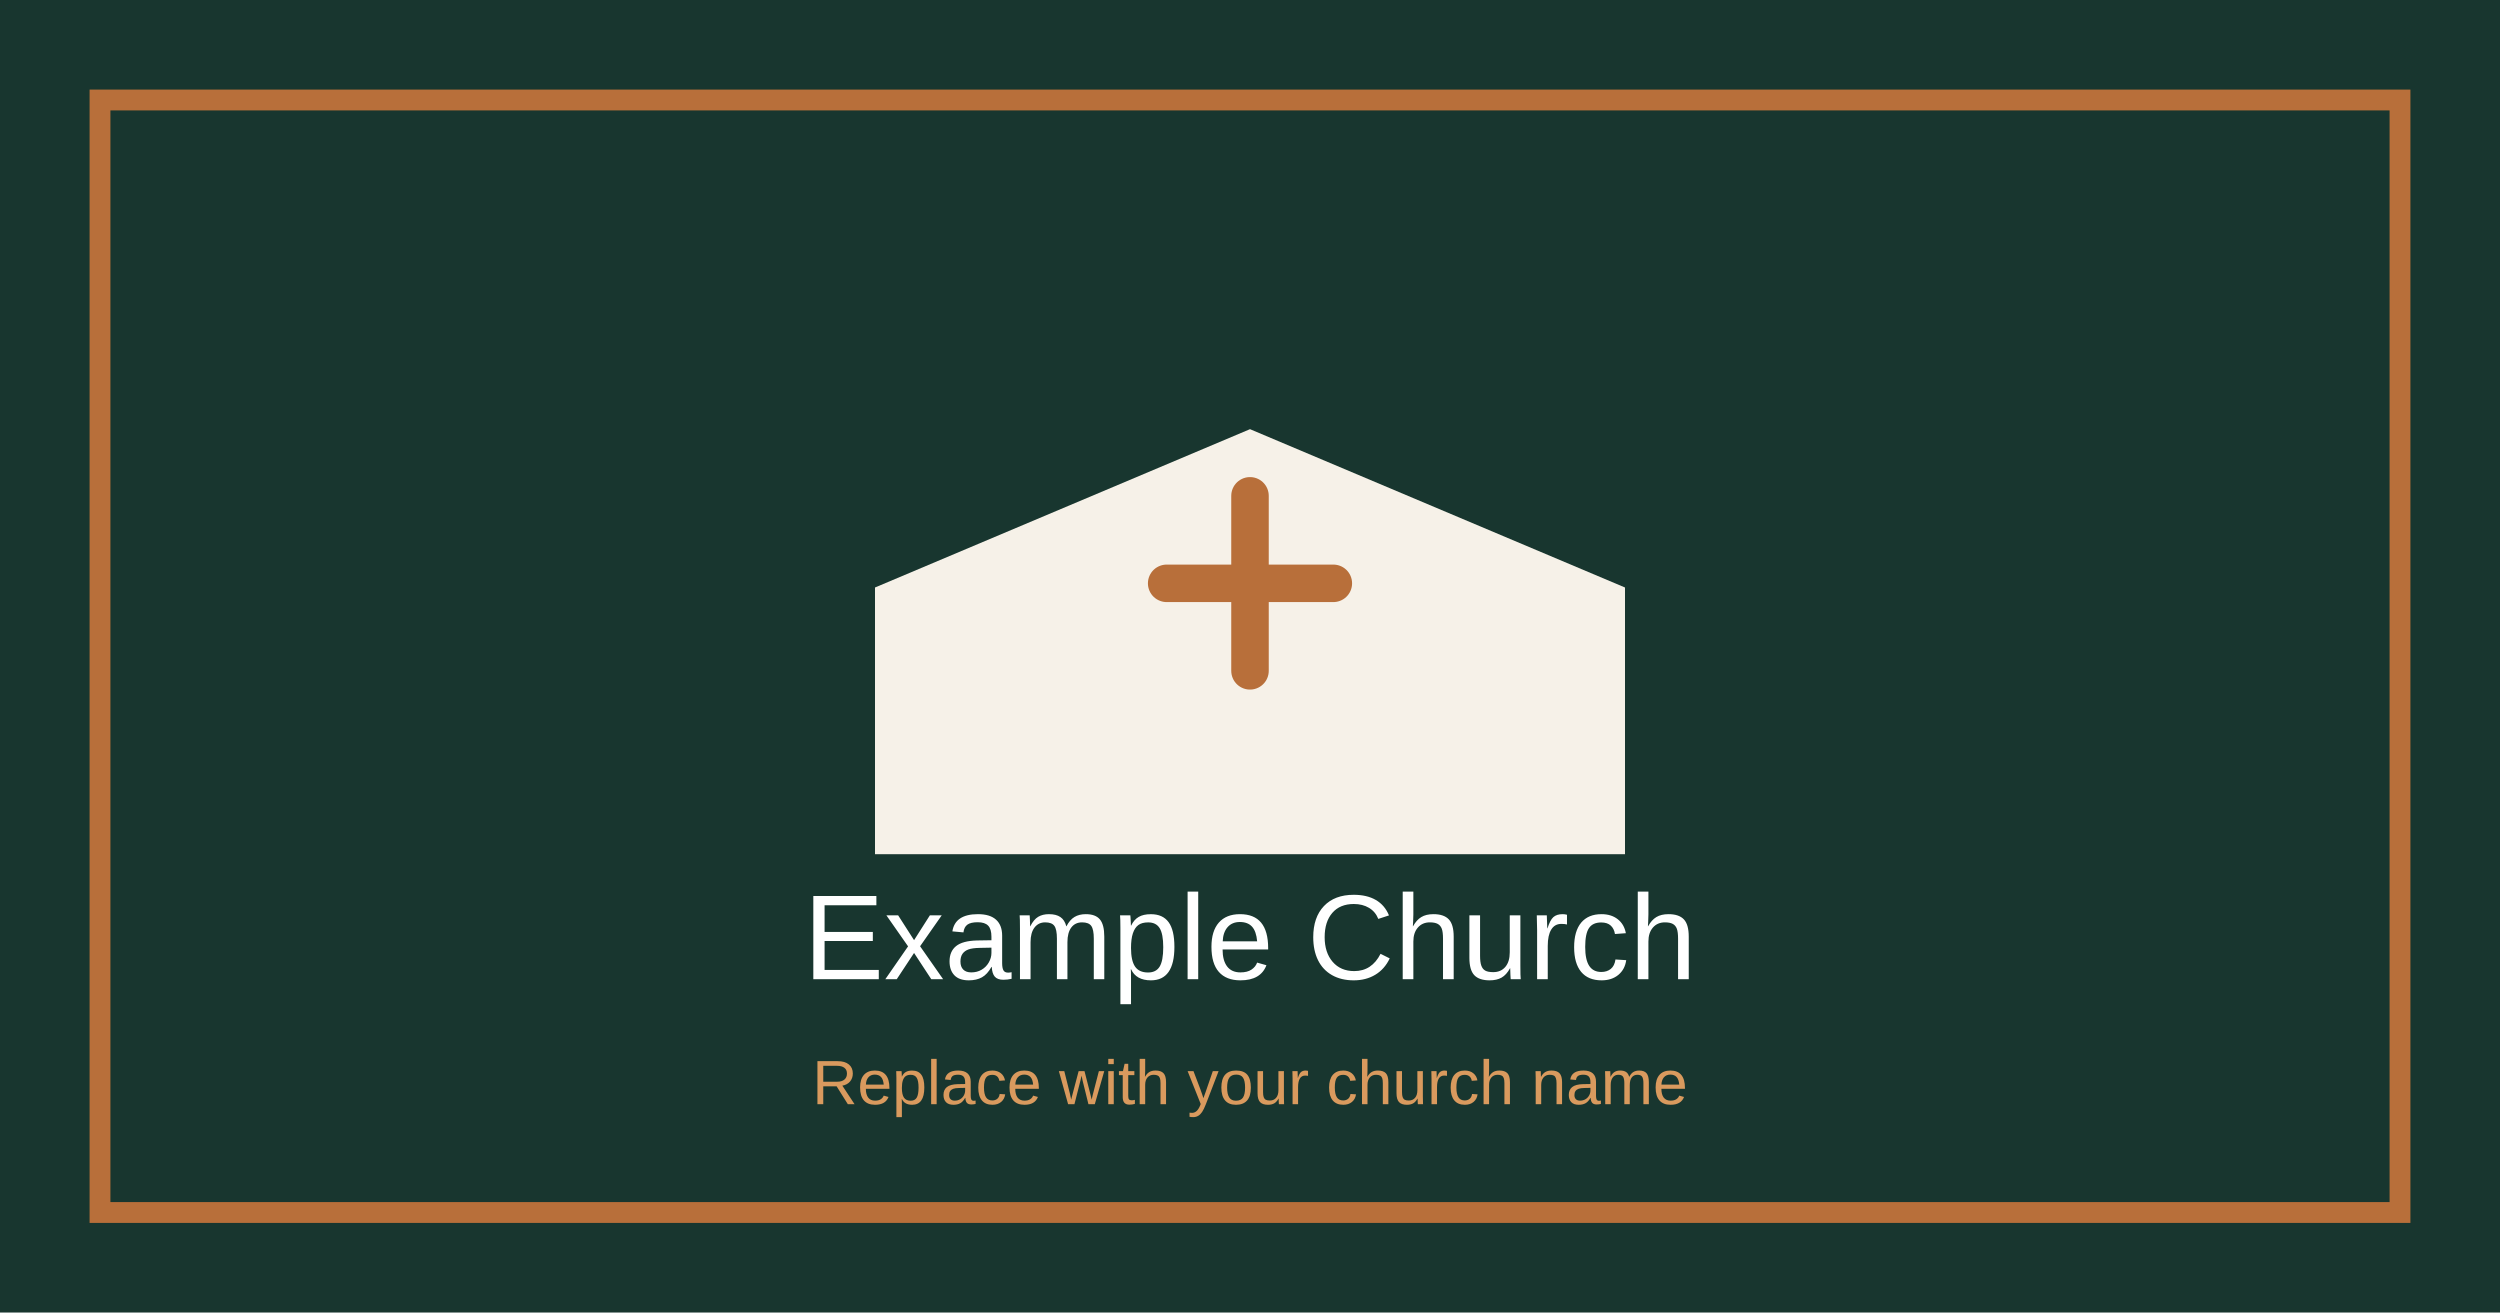
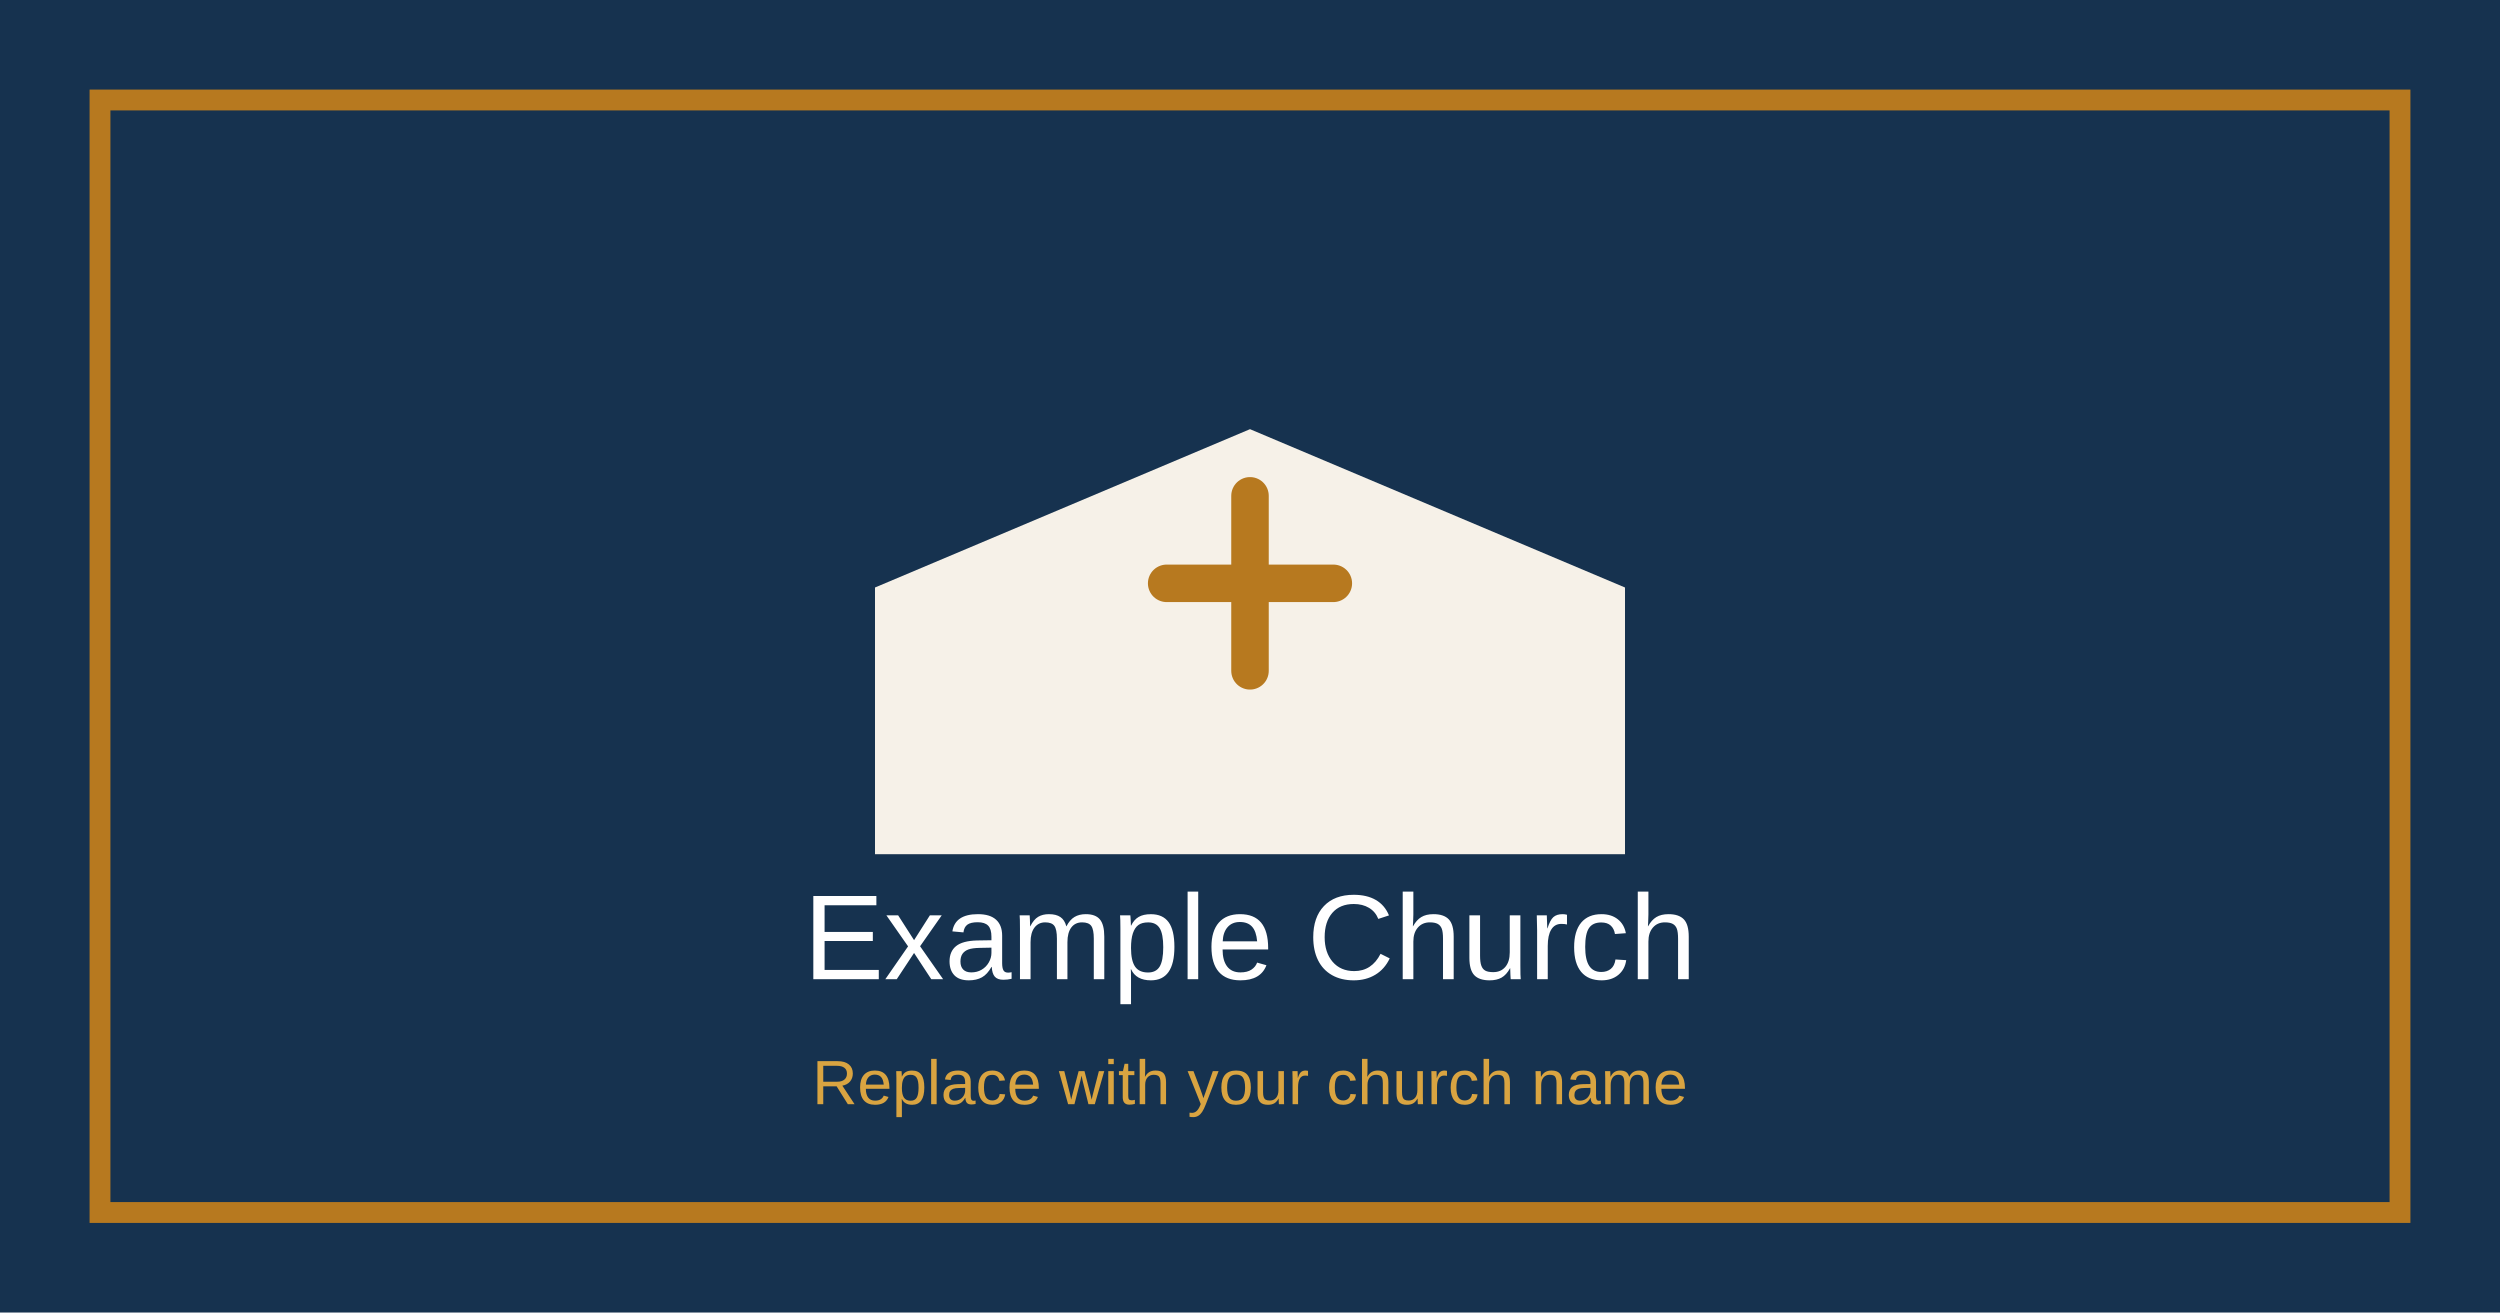
<svg xmlns="http://www.w3.org/2000/svg" viewBox="0 0 1200 630" role="img" aria-labelledby="title desc">
-   <rect width="1200" height="630" fill="#18362f" />
-   <rect x="48" y="48" width="1104" height="534" fill="none" stroke="#b86f3a" stroke-width="10" />
+   <rect width="1200" height="630" fill="#16324f" />
+   <rect x="48" y="48" width="1104" height="534" fill="none" stroke="#b7791f" stroke-width="10" />
  <path d="M420 410h360V282L600 206 420 282z" fill="#f6f1e8" />
-   <path d="M600 238v84M560 280h80" stroke="#b86f3a" stroke-width="18" stroke-linecap="round" />
+   <path d="M600 238v84M560 280h80" stroke="#b7791f" stroke-width="18" stroke-linecap="round" />
  <text x="600" y="470" text-anchor="middle" font-family="Arial, sans-serif" font-size="58" fill="#ffffff">Example Church</text>
-   <text x="600" y="530" text-anchor="middle" font-family="Arial, sans-serif" font-size="30" fill="#d99a5e">Replace with your church name</text>
+   <text x="600" y="530" text-anchor="middle" font-family="Arial, sans-serif" font-size="30" fill="#d9a441">Replace with your church name</text>
</svg>
